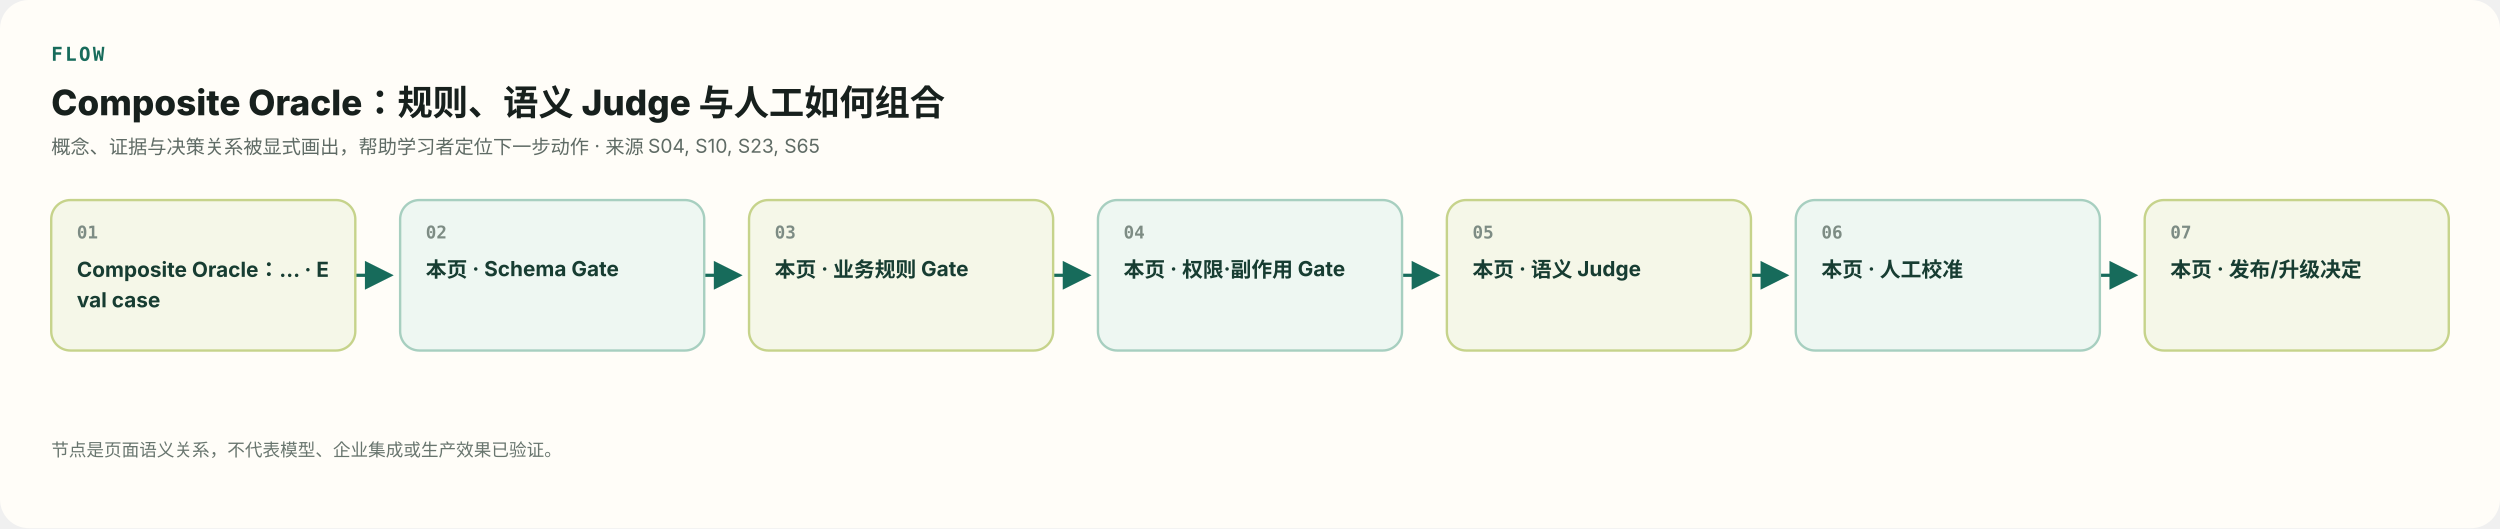
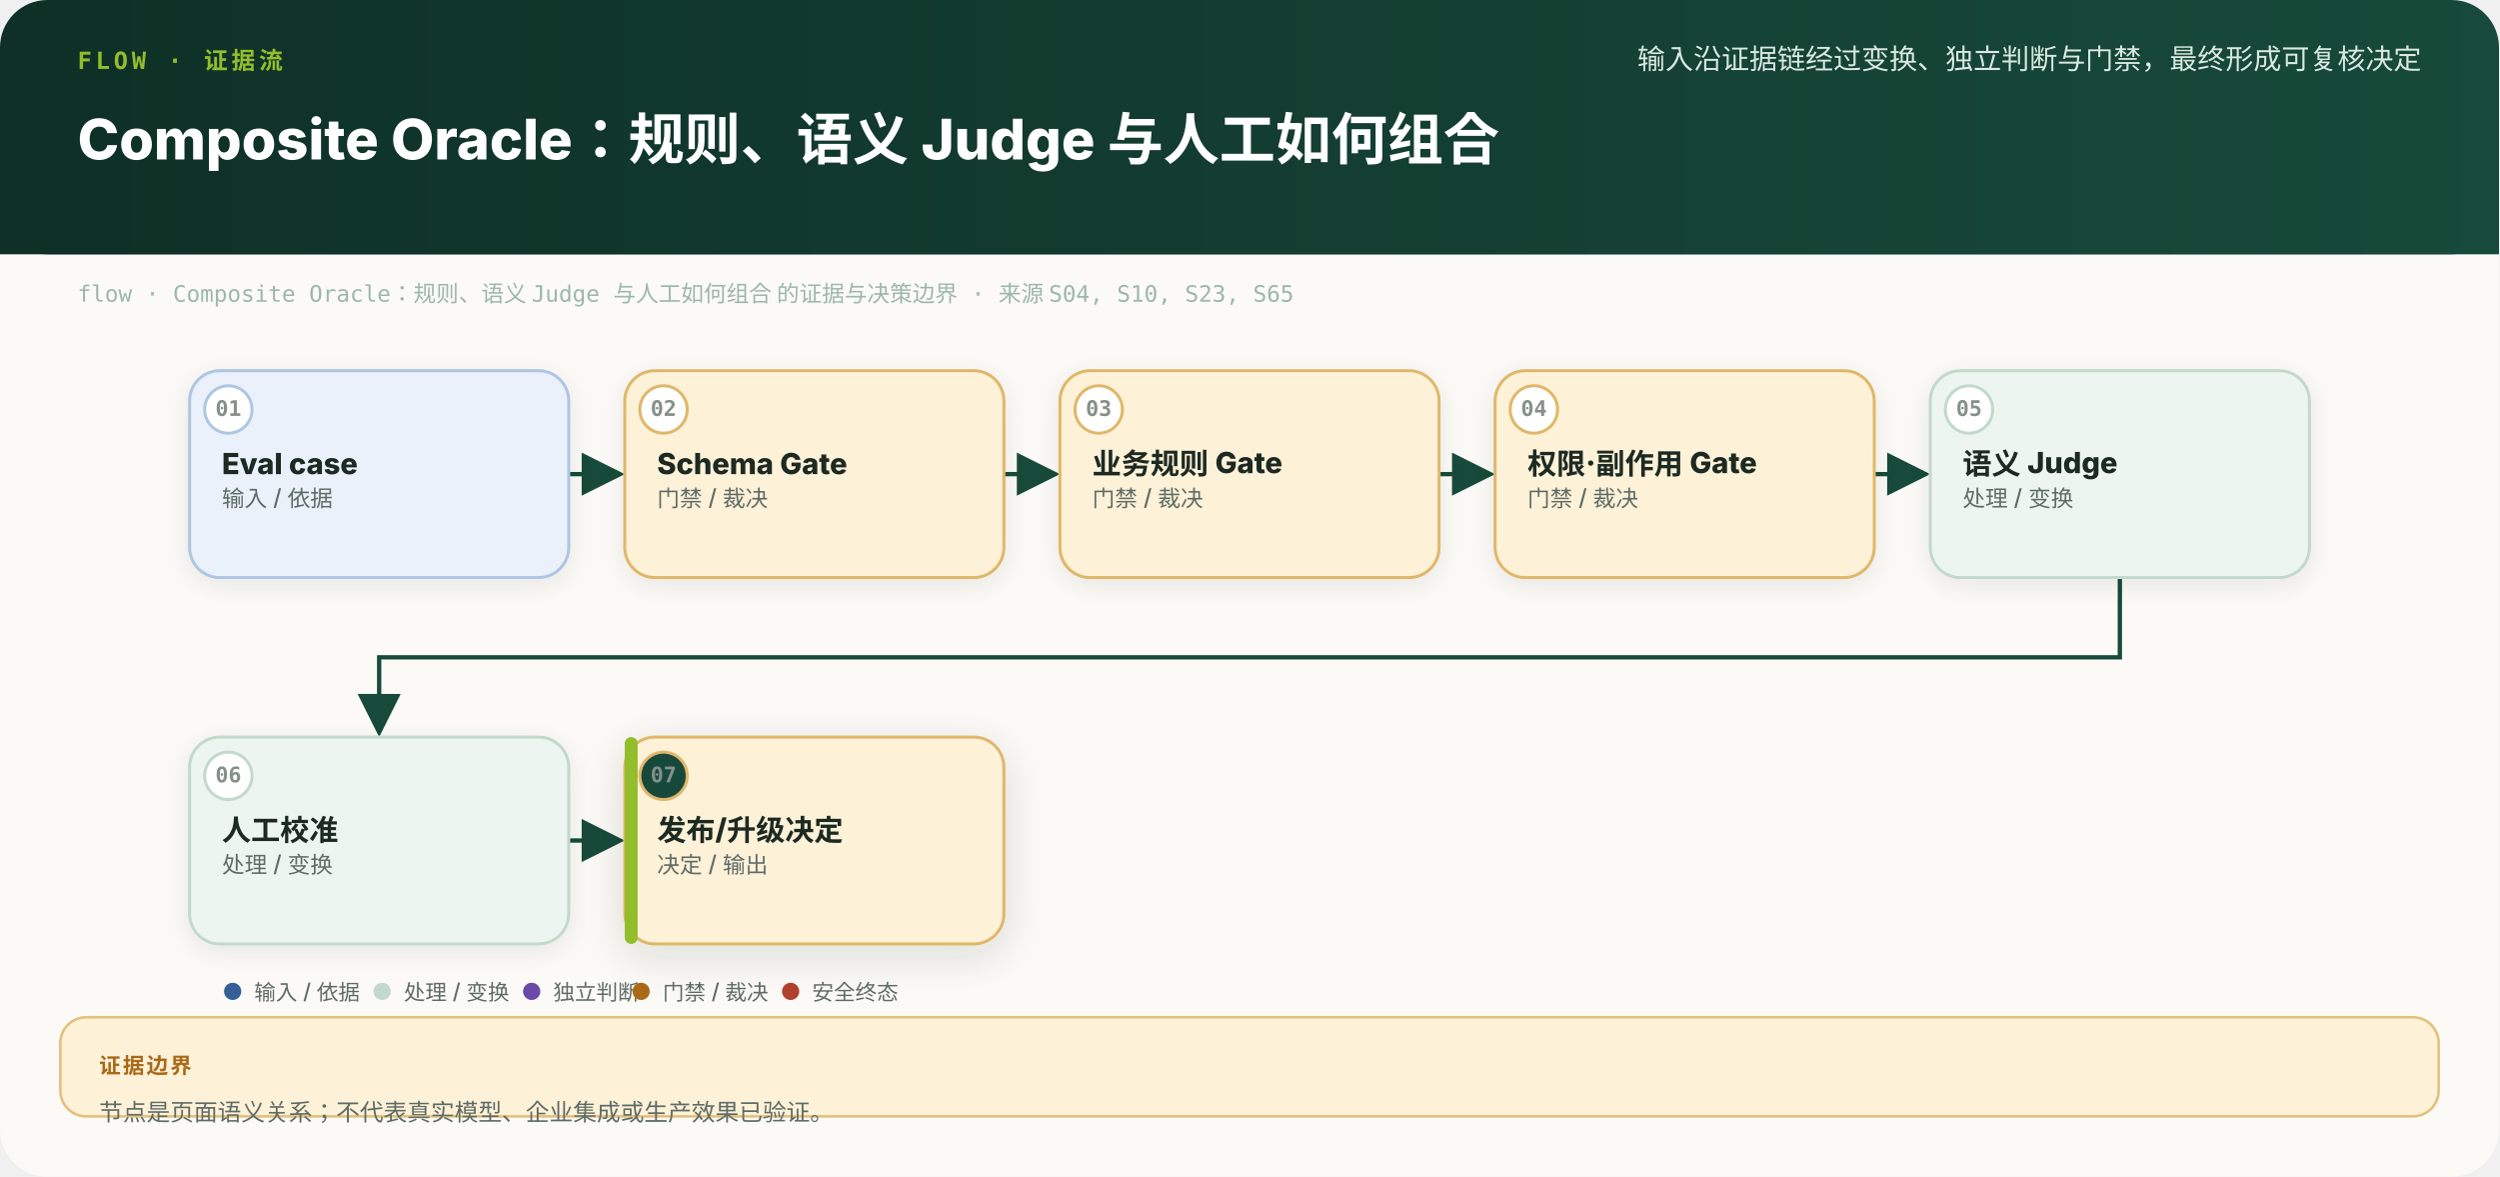
- <svg xmlns="http://www.w3.org/2000/svg" role="img" aria-labelledby="title desc" viewBox="0 0 1562 330" width="1562" height="330">
+ <svg xmlns="http://www.w3.org/2000/svg" role="img" aria-labelledby="title desc" viewBox="0 0 1160 546" width="1160" height="546">
+   <linearGradient id="ds-header-grad" x1="0" y1="0" x2="1" y2="0">
+     <stop offset="0" stop-color="#0e3026" />
+     <stop offset="1" stop-color="#174a3a" />
+   </linearGradient>
  <defs>
-     <marker id="arrow" markerWidth="9" markerHeight="9" refX="7" refY="4.5" orient="auto">
-       <path d="M0,0 L9,4.5 L0,9 z" fill="#176b5b" />
+     <filter id="ds-soft" x="-20%" y="-20%" width="140%" height="150%">
+       <feDropShadow dx="0" dy="3" stdDeviation="6" flood-color="#0e3026" flood-opacity="0.08" />
+     </filter>
+     <filter id="ds-strong" x="-20%" y="-20%" width="140%" height="150%">
+       <feDropShadow dx="0" dy="5" stdDeviation="10" flood-color="#0e3026" flood-opacity="0.13" />
+     </filter>
+     <marker id="ds-arw-forest" markerWidth="10" markerHeight="10" refX="8" refY="5" orient="auto">
+       <path d="M0 0 L10 5 L0 10 z" fill="#174a3a" />
+     </marker>
+     <marker id="ds-arw-amber" markerWidth="10" markerHeight="10" refX="8" refY="5" orient="auto">
+       <path d="M0 0 L10 5 L0 10 z" fill="#a96a18" />
+     </marker>
+     <marker id="ds-arw-red" markerWidth="10" markerHeight="10" refX="8" refY="5" orient="auto">
+       <path d="M0 0 L10 5 L0 10 z" fill="#b2402f" />
+     </marker>
+     <marker id="ds-arw-soft" markerWidth="10" markerHeight="10" refX="8" refY="5" orient="auto">
+       <path d="M0 0 L10 5 L0 10 z" fill="#85908a" />
    </marker>
  </defs>
  <style>
-     .canvas{fill:#fffdf8}.eyebrow{font:700 12px ui-monospace,monospace;letter-spacing:.12em;fill:#176b5b}.title{font:800 22px -apple-system,BlinkMacSystemFont,"PingFang SC",sans-serif;fill:#17201d}.subtitle{font:400 12px -apple-system,BlinkMacSystemFont,"PingFang SC",sans-serif;fill:#5f6b65}.node rect{fill:#eef7f2;stroke:#a7cfc0;stroke-width:1.5}.node:nth-of-type(odd) rect{fill:#f5f7e8;stroke:#c6d38b}.node-index{font:700 11px ui-monospace,monospace;fill:#7d8c84}.node-label{font:700 13px -apple-system,BlinkMacSystemFont,"PingFang SC",sans-serif;fill:#173d32}.arrow{stroke:#176b5b;stroke-width:2;fill:none}.source{font:400 11px ui-monospace,monospace;fill:#68756e}
-   </style>
-   <rect class="canvas" width="100%" height="100%" rx="18" />
-   <text x="32" y="38" class="eyebrow">FLOW</text>
-   <text x="32" y="72" class="title">Composite Oracle：规则、语义 Judge 与人工如何组合</text>
-   <text x="32" y="96" class="subtitle">概念、证据与决策关系被显式画出，帮助学习者定位下一步动作 · 来源 S04, S10, S23, S65</text>
-   <path d="M 222 172 L 242 172" class="arrow" marker-end="url(#arrow)" />
-   <path d="M 440 172 L 460 172" class="arrow" marker-end="url(#arrow)" />
-   <path d="M 658 172 L 678 172" class="arrow" marker-end="url(#arrow)" />
-   <path d="M 876 172 L 896 172" class="arrow" marker-end="url(#arrow)" />
-   <path d="M 1094 172 L 1114 172" class="arrow" marker-end="url(#arrow)" />
-   <path d="M 1312 172 L 1332 172" class="arrow" marker-end="url(#arrow)" />
-   <g class="node">
-     <rect x="32" y="125" width="190" height="94" rx="12" />
-     <text x="48" y="149" class="node-index">01</text>
-     <text x="48" y="173" class="node-label">Composite Oracle：… · E</text>
-     <text x="48" y="192" class="node-label">val case</text>
+     .ds-bg{fill:#fbfaf6}
+     .ds-header{fill:url(#ds-header-grad)}
+     .ds-eyebrow{font:700 11px ui-monospace,SFMono-Regular,Menlo,Consolas,monospace;letter-spacing:.16em;fill:#93bd2c}
+     .ds-title{font:800 26px -apple-system,BlinkMacSystemFont,"Segoe UI","PingFang SC","Hiragino Sans GB","Microsoft YaHei",sans-serif;fill:#ffffff}
+     .ds-subtitle{font:500 13px -apple-system,BlinkMacSystemFont,"Segoe UI","PingFang SC","Hiragino Sans GB","Microsoft YaHei",sans-serif;fill:#d9e8e0}
+     .ds-source{font:500 10.5px ui-monospace,SFMono-Regular,Menlo,Consolas,monospace;fill:#9db7ab}
+     .ds-section{font:800 11px ui-monospace,SFMono-Regular,Menlo,Consolas,monospace;letter-spacing:.12em;fill:#174a3a}
+     .ds-foot{font:500 11px -apple-system,BlinkMacSystemFont,"Segoe UI","PingFang SC","Hiragino Sans GB","Microsoft YaHei",sans-serif;fill:#5f6c66}
+     .ds-footbadge{font:800 10px ui-monospace,SFMono-Regular,Menlo,Consolas,monospace;letter-spacing:.1em;fill:#a96a18}
+     .ds-node rect{stroke-width:1.4}
+     .ds-node-title{font:800 13.5px -apple-system,BlinkMacSystemFont,"Segoe UI","PingFang SC","Hiragino Sans GB","Microsoft YaHei",sans-serif;fill:#1c2924}
+     .ds-node-detail{font:500 10.5px -apple-system,BlinkMacSystemFont,"Segoe UI","PingFang SC","Hiragino Sans GB","Microsoft YaHei",sans-serif;fill:#5f6c66}
+     .ds-node-index{font:800 10px ui-monospace,SFMono-Regular,Menlo,Consolas,monospace;fill:#85908a}
+     .ds-edge{fill:none;stroke:#174a3a;stroke-width:2}
+     .ds-edge-label{font:600 9.5px -apple-system,BlinkMacSystemFont,"Segoe UI","PingFang SC","Hiragino Sans GB","Microsoft YaHei",sans-serif;fill:#5f6c66;paint-order:stroke;stroke:#fbfaf6;stroke-width:4px}
+     .ds-legend{font:500 10px -apple-system,BlinkMacSystemFont,"Segoe UI","PingFang SC","Hiragino Sans GB","Microsoft YaHei",sans-serif;fill:#5f6c66}
+ </style>
+   <rect class="ds-bg" width="1160" height="546" rx="22" />
+   <rect class="ds-header" x="0" y="0" width="1160" height="118" rx="22" />
+   <rect class="ds-header" x="0" y="96" width="1160" height="22" />
+   <text class="ds-eyebrow" x="36" y="32">FLOW · 证据流</text>
+   <text class="ds-subtitle" x="1124" y="32" text-anchor="end">输入沿证据链经过变换、独立判断与门禁，最终形成可复核决定</text>
+   <text class="ds-title" x="36" y="74">Composite Oracle：规则、语义 Judge 与人工如何组合</text>
+   <text class="ds-source" x="36" y="140">flow · Composite Oracle：规则、语义 Judge 与人工如何组合 的证据与决策边界 · 来源 S04, S10, S23, S65</text>
+   <path d="M 264 220 L 286 220" fill="none" stroke="#174a3a" stroke-width="2" marker-end="url(#ds-arw-forest)" />
+   <path d="M 466 220 L 488 220" fill="none" stroke="#174a3a" stroke-width="2" marker-end="url(#ds-arw-forest)" />
+   <path d="M 668 220 L 690 220" fill="none" stroke="#174a3a" stroke-width="2" marker-end="url(#ds-arw-forest)" />
+   <path d="M 870 220 L 892 220" fill="none" stroke="#174a3a" stroke-width="2" marker-end="url(#ds-arw-forest)" />
+   <path d="M 984 268 V 305 H 176 V 338" fill="none" stroke="#174a3a" stroke-width="2" marker-end="url(#ds-arw-forest)" />
+   <path d="M 264 390 L 286 390" fill="none" stroke="#174a3a" stroke-width="2" marker-end="url(#ds-arw-forest)" />
+   <g class="ds-node" filter="url(#ds-soft)">
+     <rect x="88" y="172" width="176" height="96" rx="14" fill="#eaf1fa" stroke="#aec6e3" />
+     <circle cx="106" cy="190" r="11" fill="#ffffff" stroke="#aec6e3" stroke-width="1.4" />
+     <text class="ds-node-index" x="106" y="193" text-anchor="middle">01</text>
+     <text class="ds-node-title" x="103" y="220">Eval case</text>
+     <text class="ds-node-detail" x="103" y="235">输入 / 依据</text>
  </g>
-   <g class="node">
-     <rect x="250" y="125" width="190" height="94" rx="12" />
-     <text x="266" y="149" class="node-index">02</text>
-     <text x="266" y="173" class="node-label">本页 · Schema Gate</text>
+   <g class="ds-node" filter="url(#ds-soft)">
+     <rect x="290" y="172" width="176" height="96" rx="14" fill="#fdf1d8" stroke="#e0b76a" />
+     <circle cx="308" cy="190" r="11" fill="#ffffff" stroke="#e0b76a" stroke-width="1.4" />
+     <text class="ds-node-index" x="308" y="193" text-anchor="middle">02</text>
+     <text class="ds-node-title" x="305" y="220">Schema Gate</text>
+     <text class="ds-node-detail" x="305" y="235">门禁 / 裁决</text>
  </g>
-   <g class="node">
-     <rect x="468" y="125" width="190" height="94" rx="12" />
-     <text x="484" y="149" class="node-index">03</text>
-     <text x="484" y="173" class="node-label">本页 · 业务规则 Gate</text>
+   <g class="ds-node" filter="url(#ds-soft)">
+     <rect x="492" y="172" width="176" height="96" rx="14" fill="#fdf1d8" stroke="#e0b76a" />
+     <circle cx="510" cy="190" r="11" fill="#ffffff" stroke="#e0b76a" stroke-width="1.4" />
+     <text class="ds-node-index" x="510" y="193" text-anchor="middle">03</text>
+     <text class="ds-node-title" x="507" y="220">业务规则 Gate</text>
+     <text class="ds-node-detail" x="507" y="235">门禁 / 裁决</text>
  </g>
-   <g class="node">
-     <rect x="686" y="125" width="190" height="94" rx="12" />
-     <text x="702" y="149" class="node-index">04</text>
-     <text x="702" y="173" class="node-label">本页 · 权限·副作用 Gate</text>
+   <g class="ds-node" filter="url(#ds-soft)">
+     <rect x="694" y="172" width="176" height="96" rx="14" fill="#fdf1d8" stroke="#e0b76a" />
+     <circle cx="712" cy="190" r="11" fill="#ffffff" stroke="#e0b76a" stroke-width="1.4" />
+     <text class="ds-node-index" x="712" y="193" text-anchor="middle">04</text>
+     <text class="ds-node-title" x="709" y="220">权限·副作用 Gate</text>
+     <text class="ds-node-detail" x="709" y="235">门禁 / 裁决</text>
  </g>
-   <g class="node">
-     <rect x="904" y="125" width="190" height="94" rx="12" />
-     <text x="920" y="149" class="node-index">05</text>
-     <text x="920" y="173" class="node-label">本页 · 语义 Judge</text>
+   <g class="ds-node" filter="url(#ds-soft)">
+     <rect x="896" y="172" width="176" height="96" rx="14" fill="#edf5f0" stroke="#c2d9cc" />
+     <circle cx="914" cy="190" r="11" fill="#ffffff" stroke="#c2d9cc" stroke-width="1.4" />
+     <text class="ds-node-index" x="914" y="193" text-anchor="middle">05</text>
+     <text class="ds-node-title" x="911" y="220">语义 Judge</text>
+     <text class="ds-node-detail" x="911" y="235">处理 / 变换</text>
  </g>
-   <g class="node">
-     <rect x="1122" y="125" width="190" height="94" rx="12" />
-     <text x="1138" y="149" class="node-index">06</text>
-     <text x="1138" y="173" class="node-label">本页 · 人工校准</text>
+   <g class="ds-node" filter="url(#ds-soft)">
+     <rect x="88" y="342" width="176" height="96" rx="14" fill="#edf5f0" stroke="#c2d9cc" />
+     <circle cx="106" cy="360" r="11" fill="#ffffff" stroke="#c2d9cc" stroke-width="1.4" />
+     <text class="ds-node-index" x="106" y="363" text-anchor="middle">06</text>
+     <text class="ds-node-title" x="103" y="390">人工校准</text>
+     <text class="ds-node-detail" x="103" y="405">处理 / 变换</text>
  </g>
-   <g class="node">
-     <rect x="1340" y="125" width="190" height="94" rx="12" />
-     <text x="1356" y="149" class="node-index">07</text>
-     <text x="1356" y="173" class="node-label">本页 · 发布/升级决定</text>
+   <g class="ds-node" filter="url(#ds-strong)">
+     <rect x="290" y="342" width="176" height="96" rx="14" fill="#fdf1d8" stroke="#e0b76a" stroke-width="2" />
+     <rect x="290" y="342" width="6" height="96" rx="3" fill="#93bd2c" />
+     <circle cx="308" cy="360" r="11" fill="#174a3a" stroke="#e0b76a" stroke-width="1.4" />
+     <text class="ds-node-index" x="308" y="363" text-anchor="middle" fill="#ffffff">07</text>
+     <text class="ds-node-title" x="305" y="390">发布/升级决定</text>
+     <text class="ds-node-detail" x="305" y="405">决定 / 输出</text>
  </g>
-   <text x="32" y="285" class="source">节点是页面语义关系，不代表模型、企业集成或生产效果已验证。</text>
+   <circle cx="108" cy="460" r="4" fill="#355f96" />
+   <text class="ds-legend" x="118" y="464">输入 / 依据</text>
+   <circle cx="177.4" cy="460" r="4" fill="#c2d9cc" />
+   <text class="ds-legend" x="187.4" y="464">处理 / 变换</text>
+   <circle cx="246.8" cy="460" r="4" fill="#6a49a8" />
+   <text class="ds-legend" x="256.8" y="464">独立判断</text>
+   <circle cx="297.6" cy="460" r="4" fill="#a96a18" />
+   <text class="ds-legend" x="307.6" y="464">门禁 / 裁决</text>
+   <circle cx="367" cy="460" r="4" fill="#b2402f" />
+   <text class="ds-legend" x="377" y="464">安全终态</text>
+   <rect x="28" y="472" width="1104" height="46" rx="12" fill="#fdf1d8" stroke="#e3c07b" stroke-width="1.2" />
+   <text class="ds-footbadge" x="46" y="498">证据边界</text>
+   <text class="ds-foot" x="46" y="520">节点是页面语义关系；不代表真实模型、企业集成或生产效果已验证。</text>
</svg>
